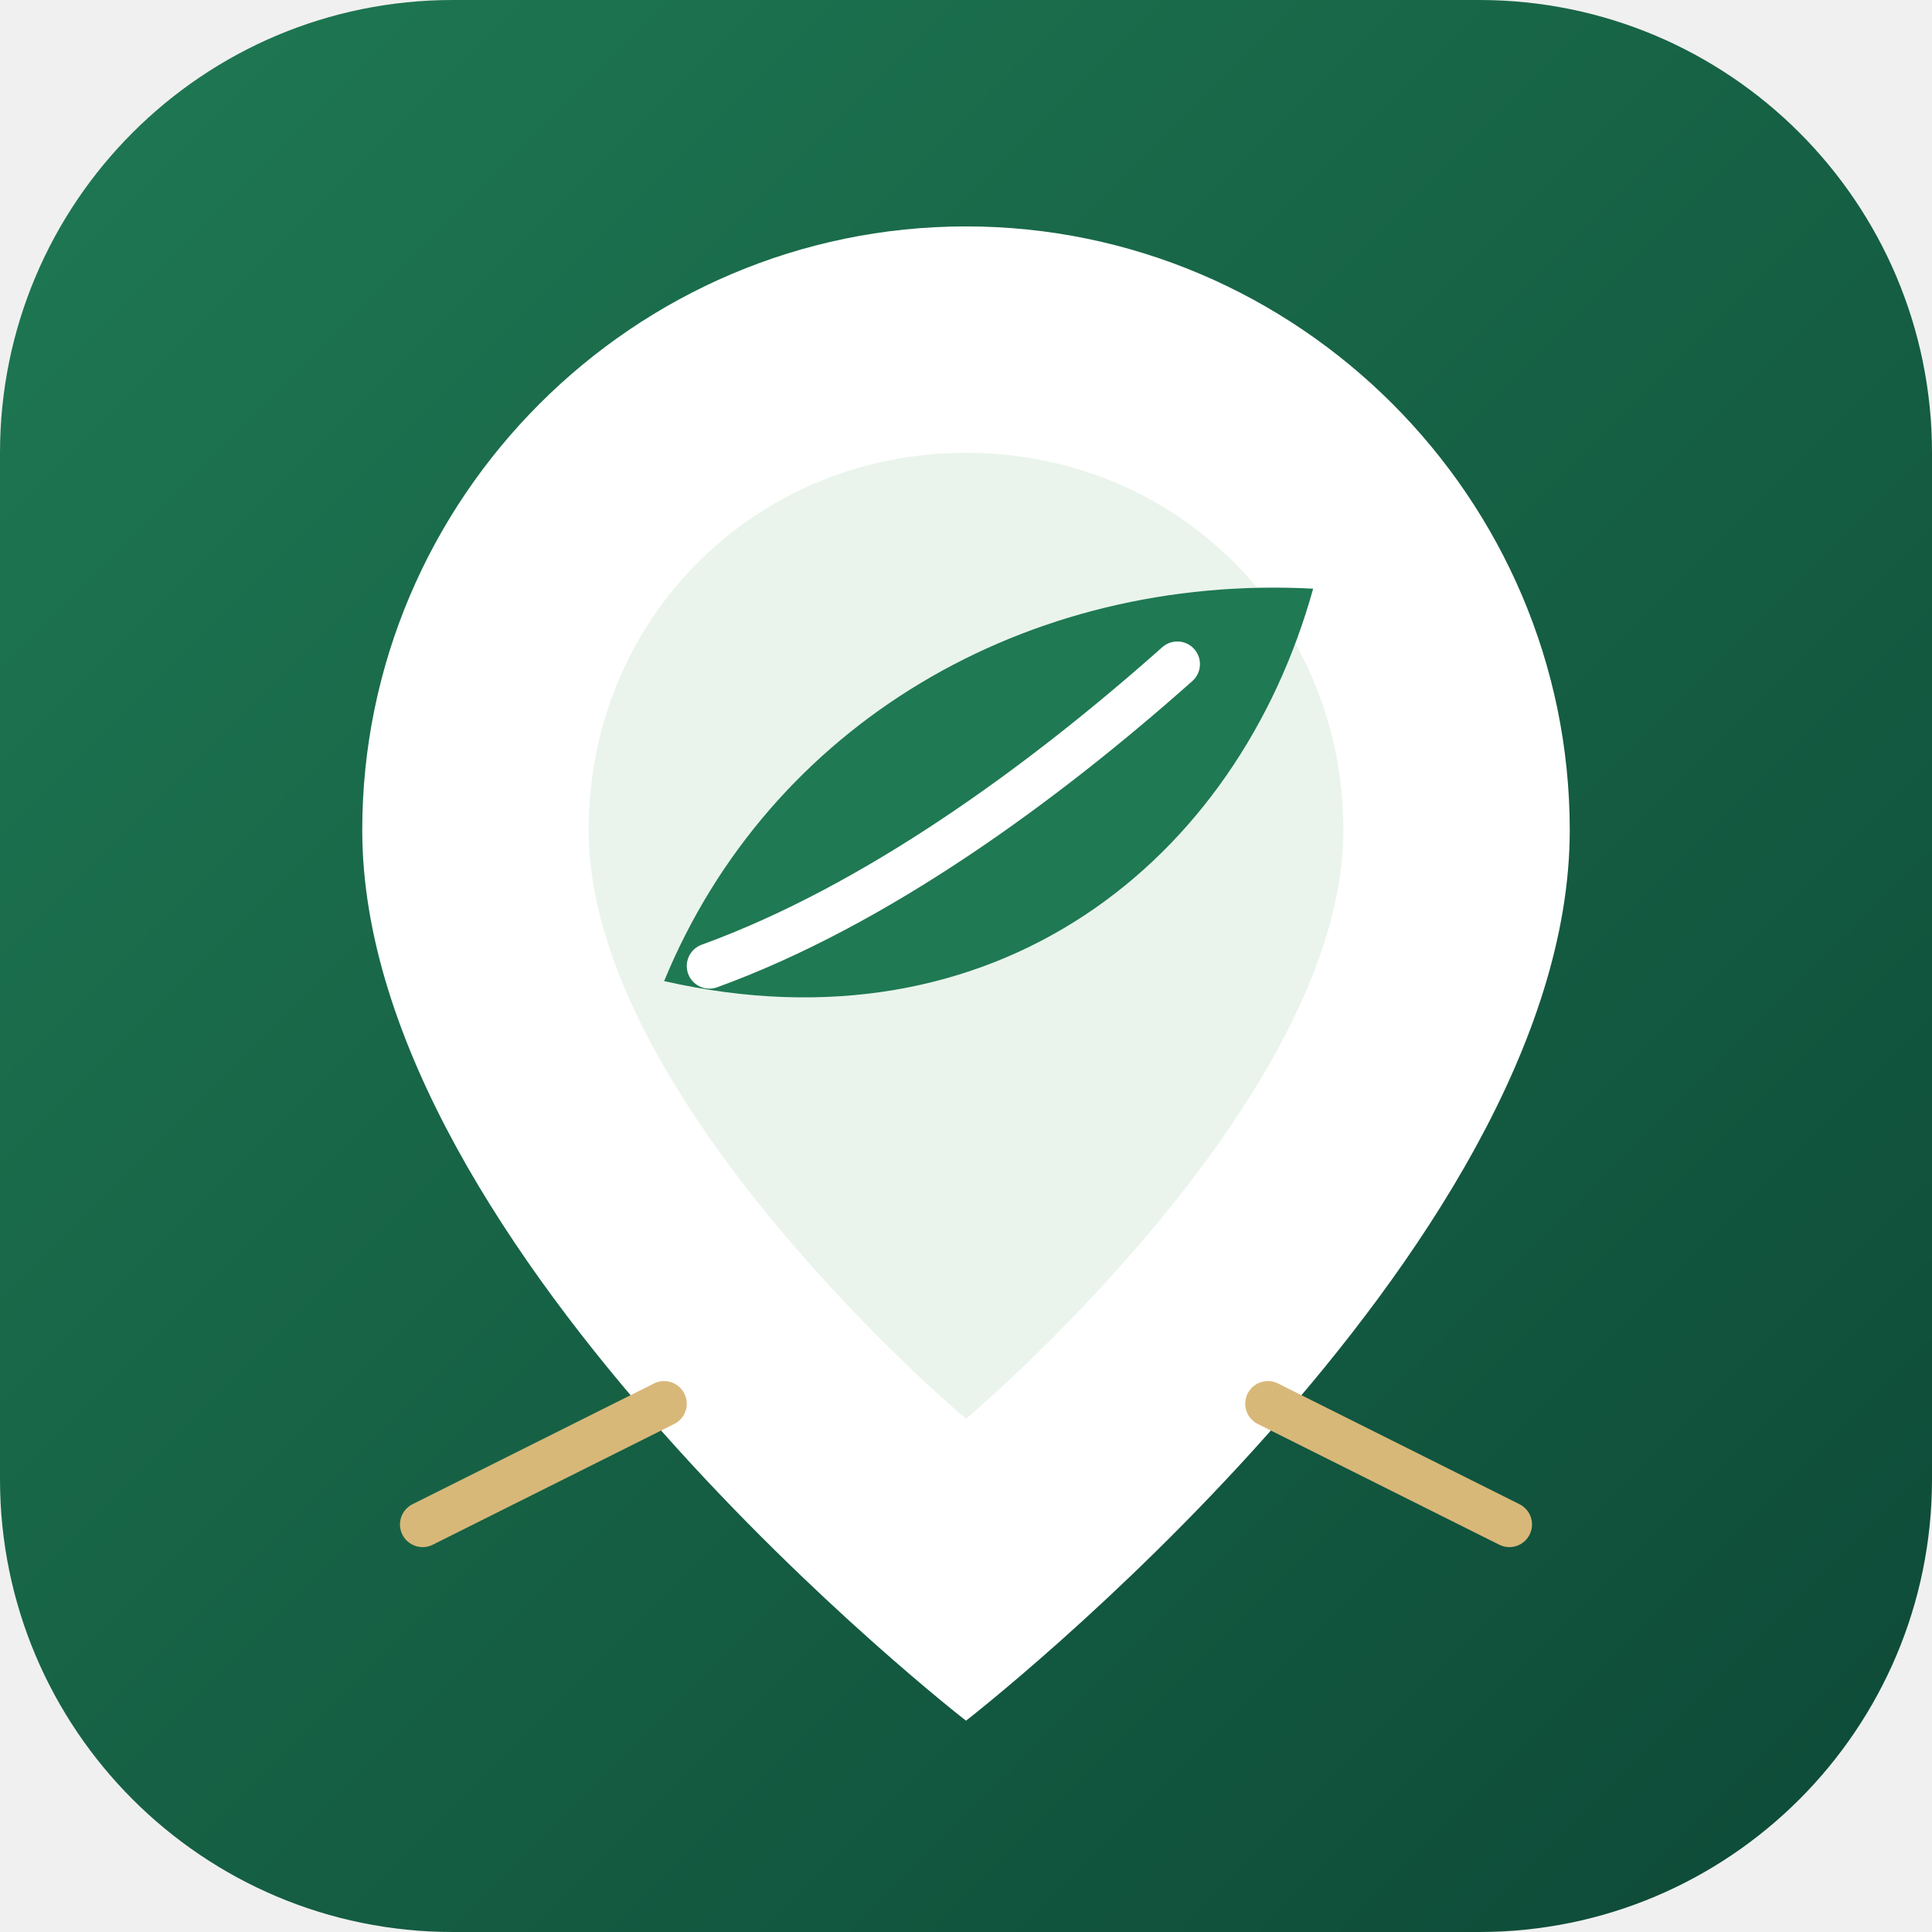
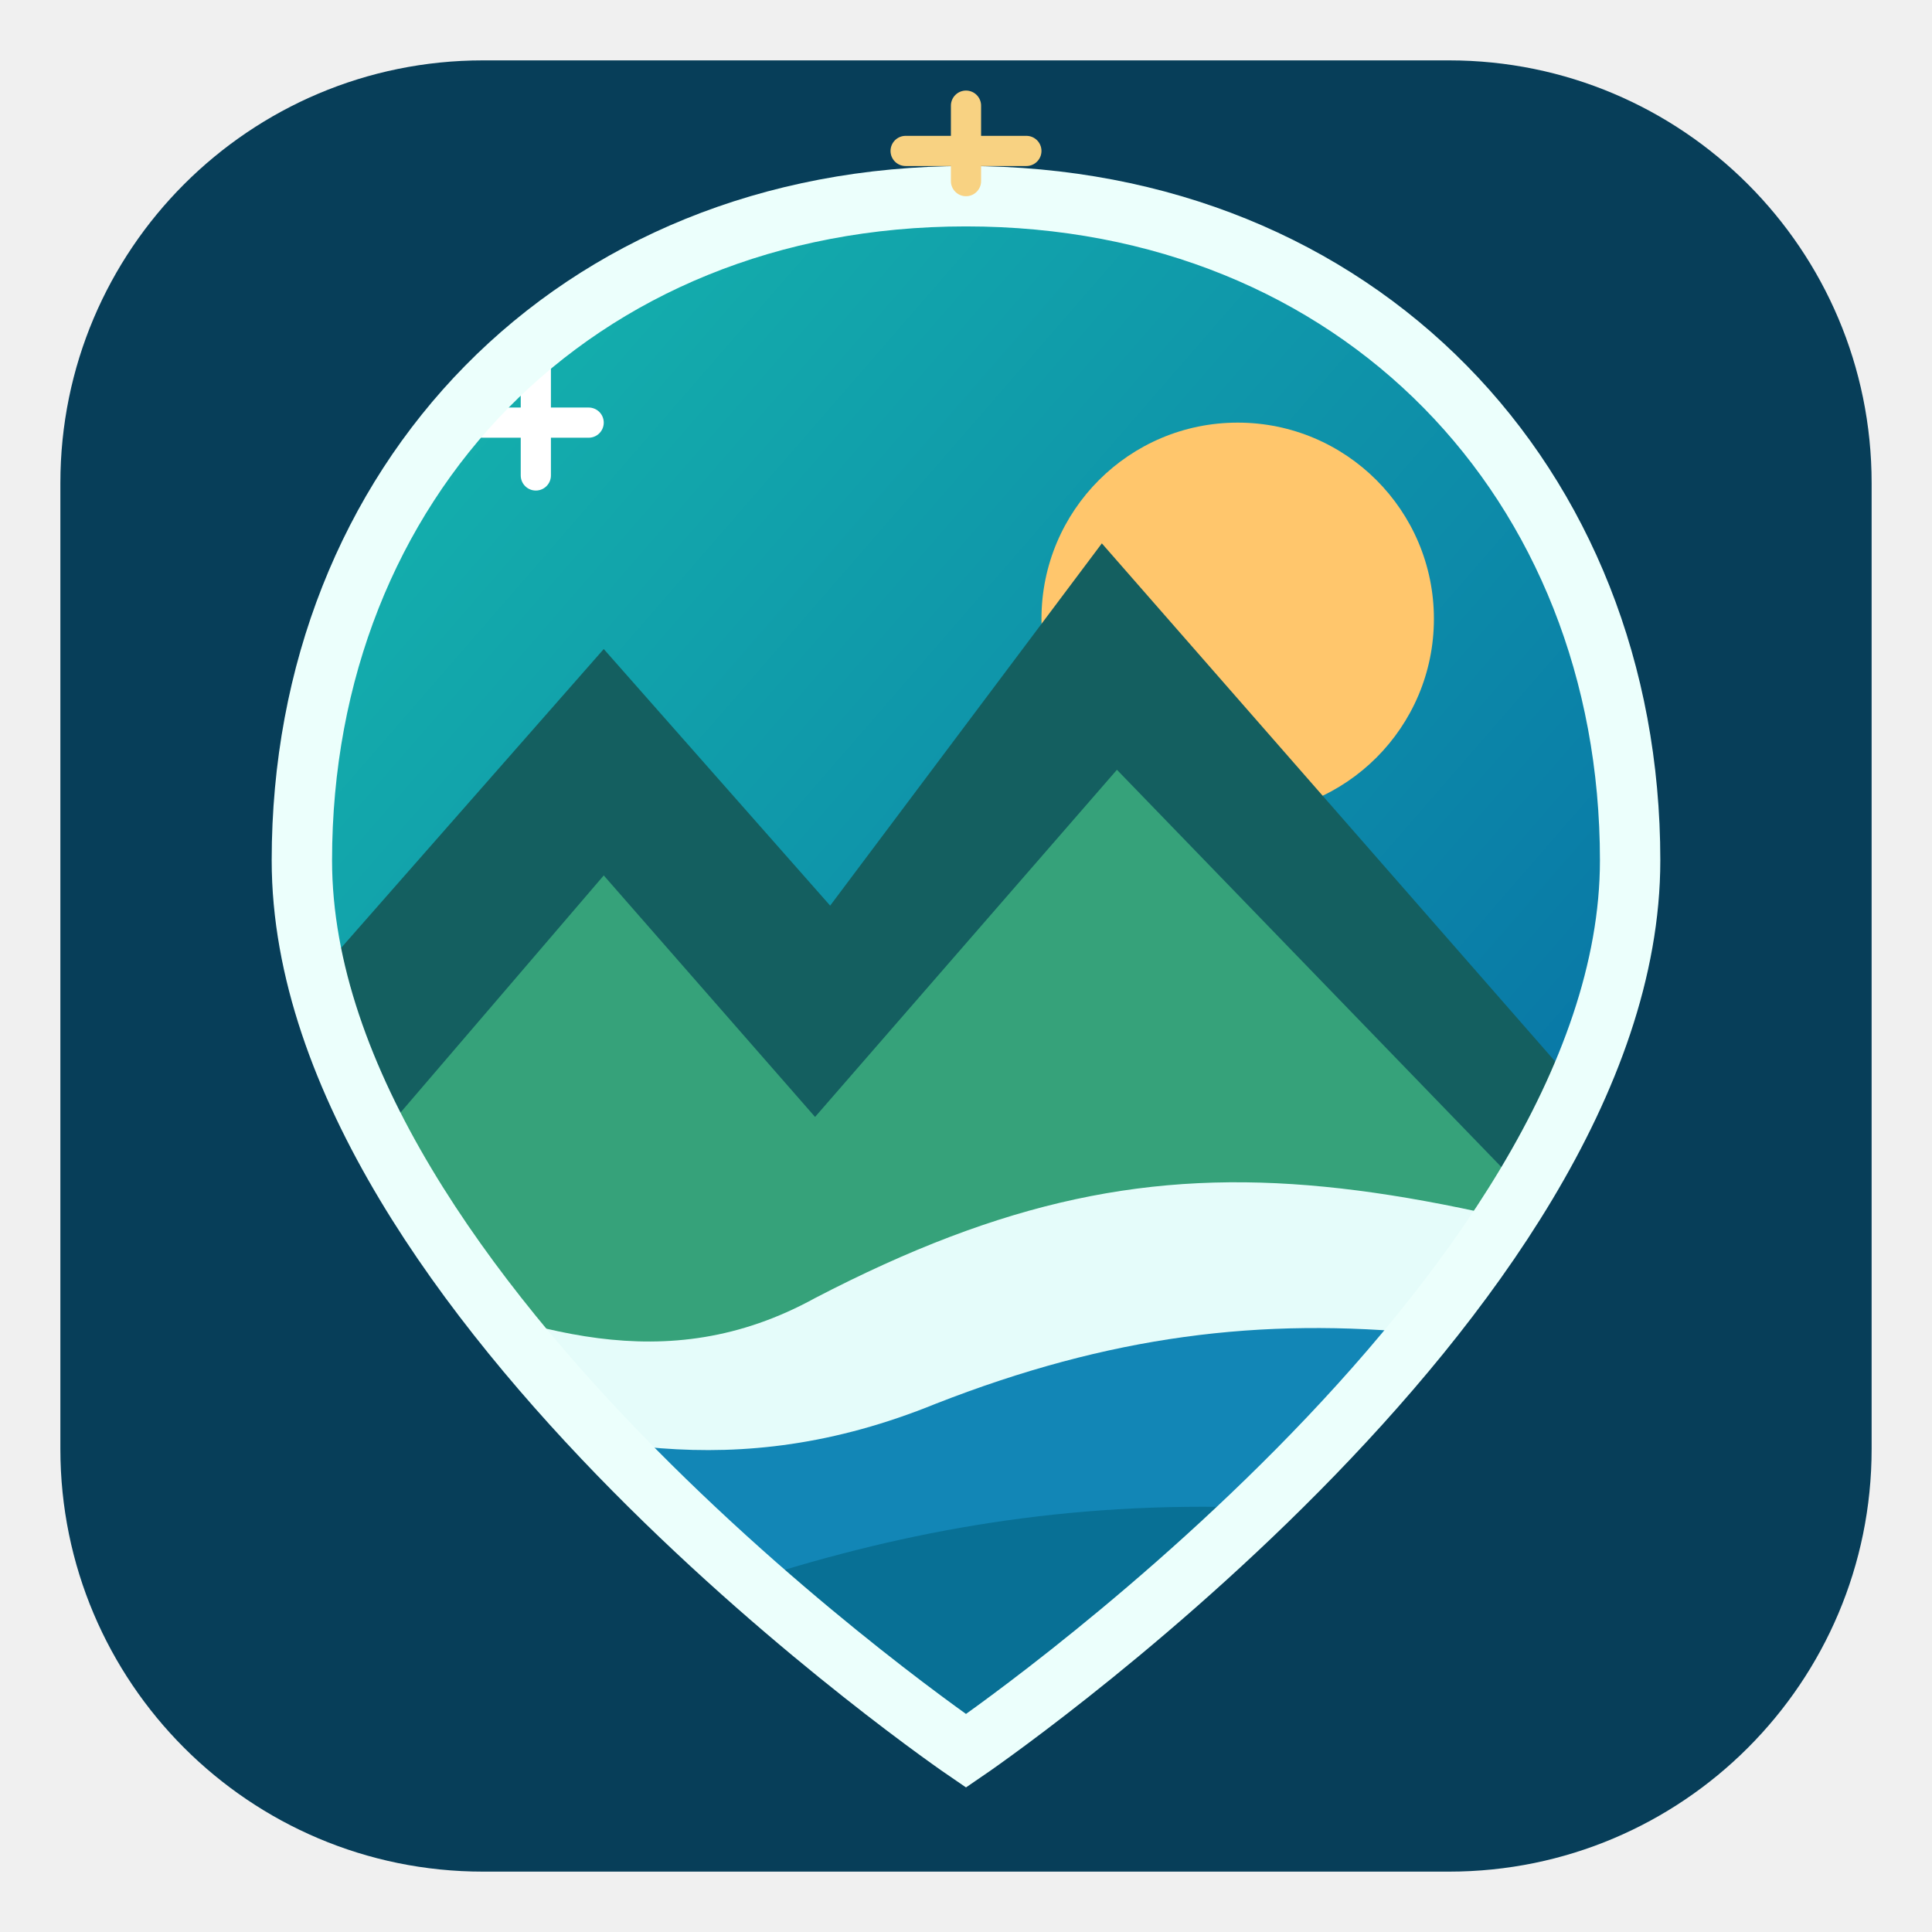
- <svg xmlns="http://www.w3.org/2000/svg" viewBox="0 0 128 128" role="img" aria-labelledby="title">
+ <svg xmlns="http://www.w3.org/2000/svg" viewBox="0 0 128 128" role="img" aria-labelledby="logoTitle">
  <defs>
-     <linearGradient id="bg" x1="0" y1="0" x2="1" y2="1">
-       <stop stop-color="#1f7953" />
-       <stop offset="1" stop-color="#0d4937" />
+     <linearGradient id="sea" x1="0" x2="1" y1="0" y2="1">
+       <stop stop-color="#16b9ad" />
+       <stop offset="1" stop-color="#0564a5" />
    </linearGradient>
+     <clipPath id="pin">
+       <path d="M64 13C38 13 20 32 20 57c0 29 44 59 44 59s44-30 44-59C108 32 90 13 64 13z" />
+     </clipPath>
  </defs>
-   <rect width="128" height="128" rx="30" fill="url(#bg)" />
-   <path d="M64 15c-22 0-40 18-40 40 0 28 40 59 40 59s40-31 40-59c0-22-18-40-40-40Z" fill="#fff" />
-   <path d="M64 30c-14 0-25 11-25 25 0 18 25 39 25 39s25-21 25-39c0-14-11-25-25-25Z" fill="#eaf4ec" />
-   <path d="M44 65c7-17 24-27 43-26-5 18-21 31-43 26Z" fill="#1f7953" />
-   <path d="M47 64c11-4 22-12 31-20" fill="none" stroke="#fff" stroke-width="3" stroke-linecap="round" />
-   <path d="m28 101 16-8m56 8-16-8" stroke="#d8b879" stroke-width="3" stroke-linecap="round" />
+   <rect x="4" y="4" width="120" height="120" rx="28" fill="#073E59" />
+   <path d="M64 13C38 13 20 32 20 57c0 29 44 59 44 59s44-30 44-59C108 32 90 13 64 13z" fill="url(#sea)" />
+   <g clip-path="url(#pin)">
+     <circle cx="82" cy="41" r="13" fill="#FFC66C" />
+     <path d="M11 76 40 43l15 17 18-24 42 48v28H11z" fill="#145F60" />
+     <path d="m22 79 18-21 14 16 20-23 30 31v30H22z" fill="#36A27A" />
+     <path d="M-2 85c20-13 36 12 56 1 25-13 39-8 78 4v41H-2z" fill="#E5FCFA" />
+     <path d="M-5 93c26-12 40 11 67 0 23-9 40-5 72 5v34H-5z" fill="#1286B6" />
+     <path d="M-5 104c22-8 35 7 57 0 20-6 43-7 79 7v23H-5z" fill="#087095" />
+     <path d="M32 28h7m-3.5-3.5v7" stroke="#fff" stroke-width="2" stroke-linecap="round" />
+   </g>
+   <path d="M64 13C38 13 20 32 20 57c0 29 44 59 44 59s44-30 44-59C108 32 90 13 64 13z" fill="none" stroke="#ecfffc" stroke-width="4" />
+   <path d="M64 7v5M60 10h8" stroke="#F8D282" stroke-width="2" stroke-linecap="round" />
</svg>
